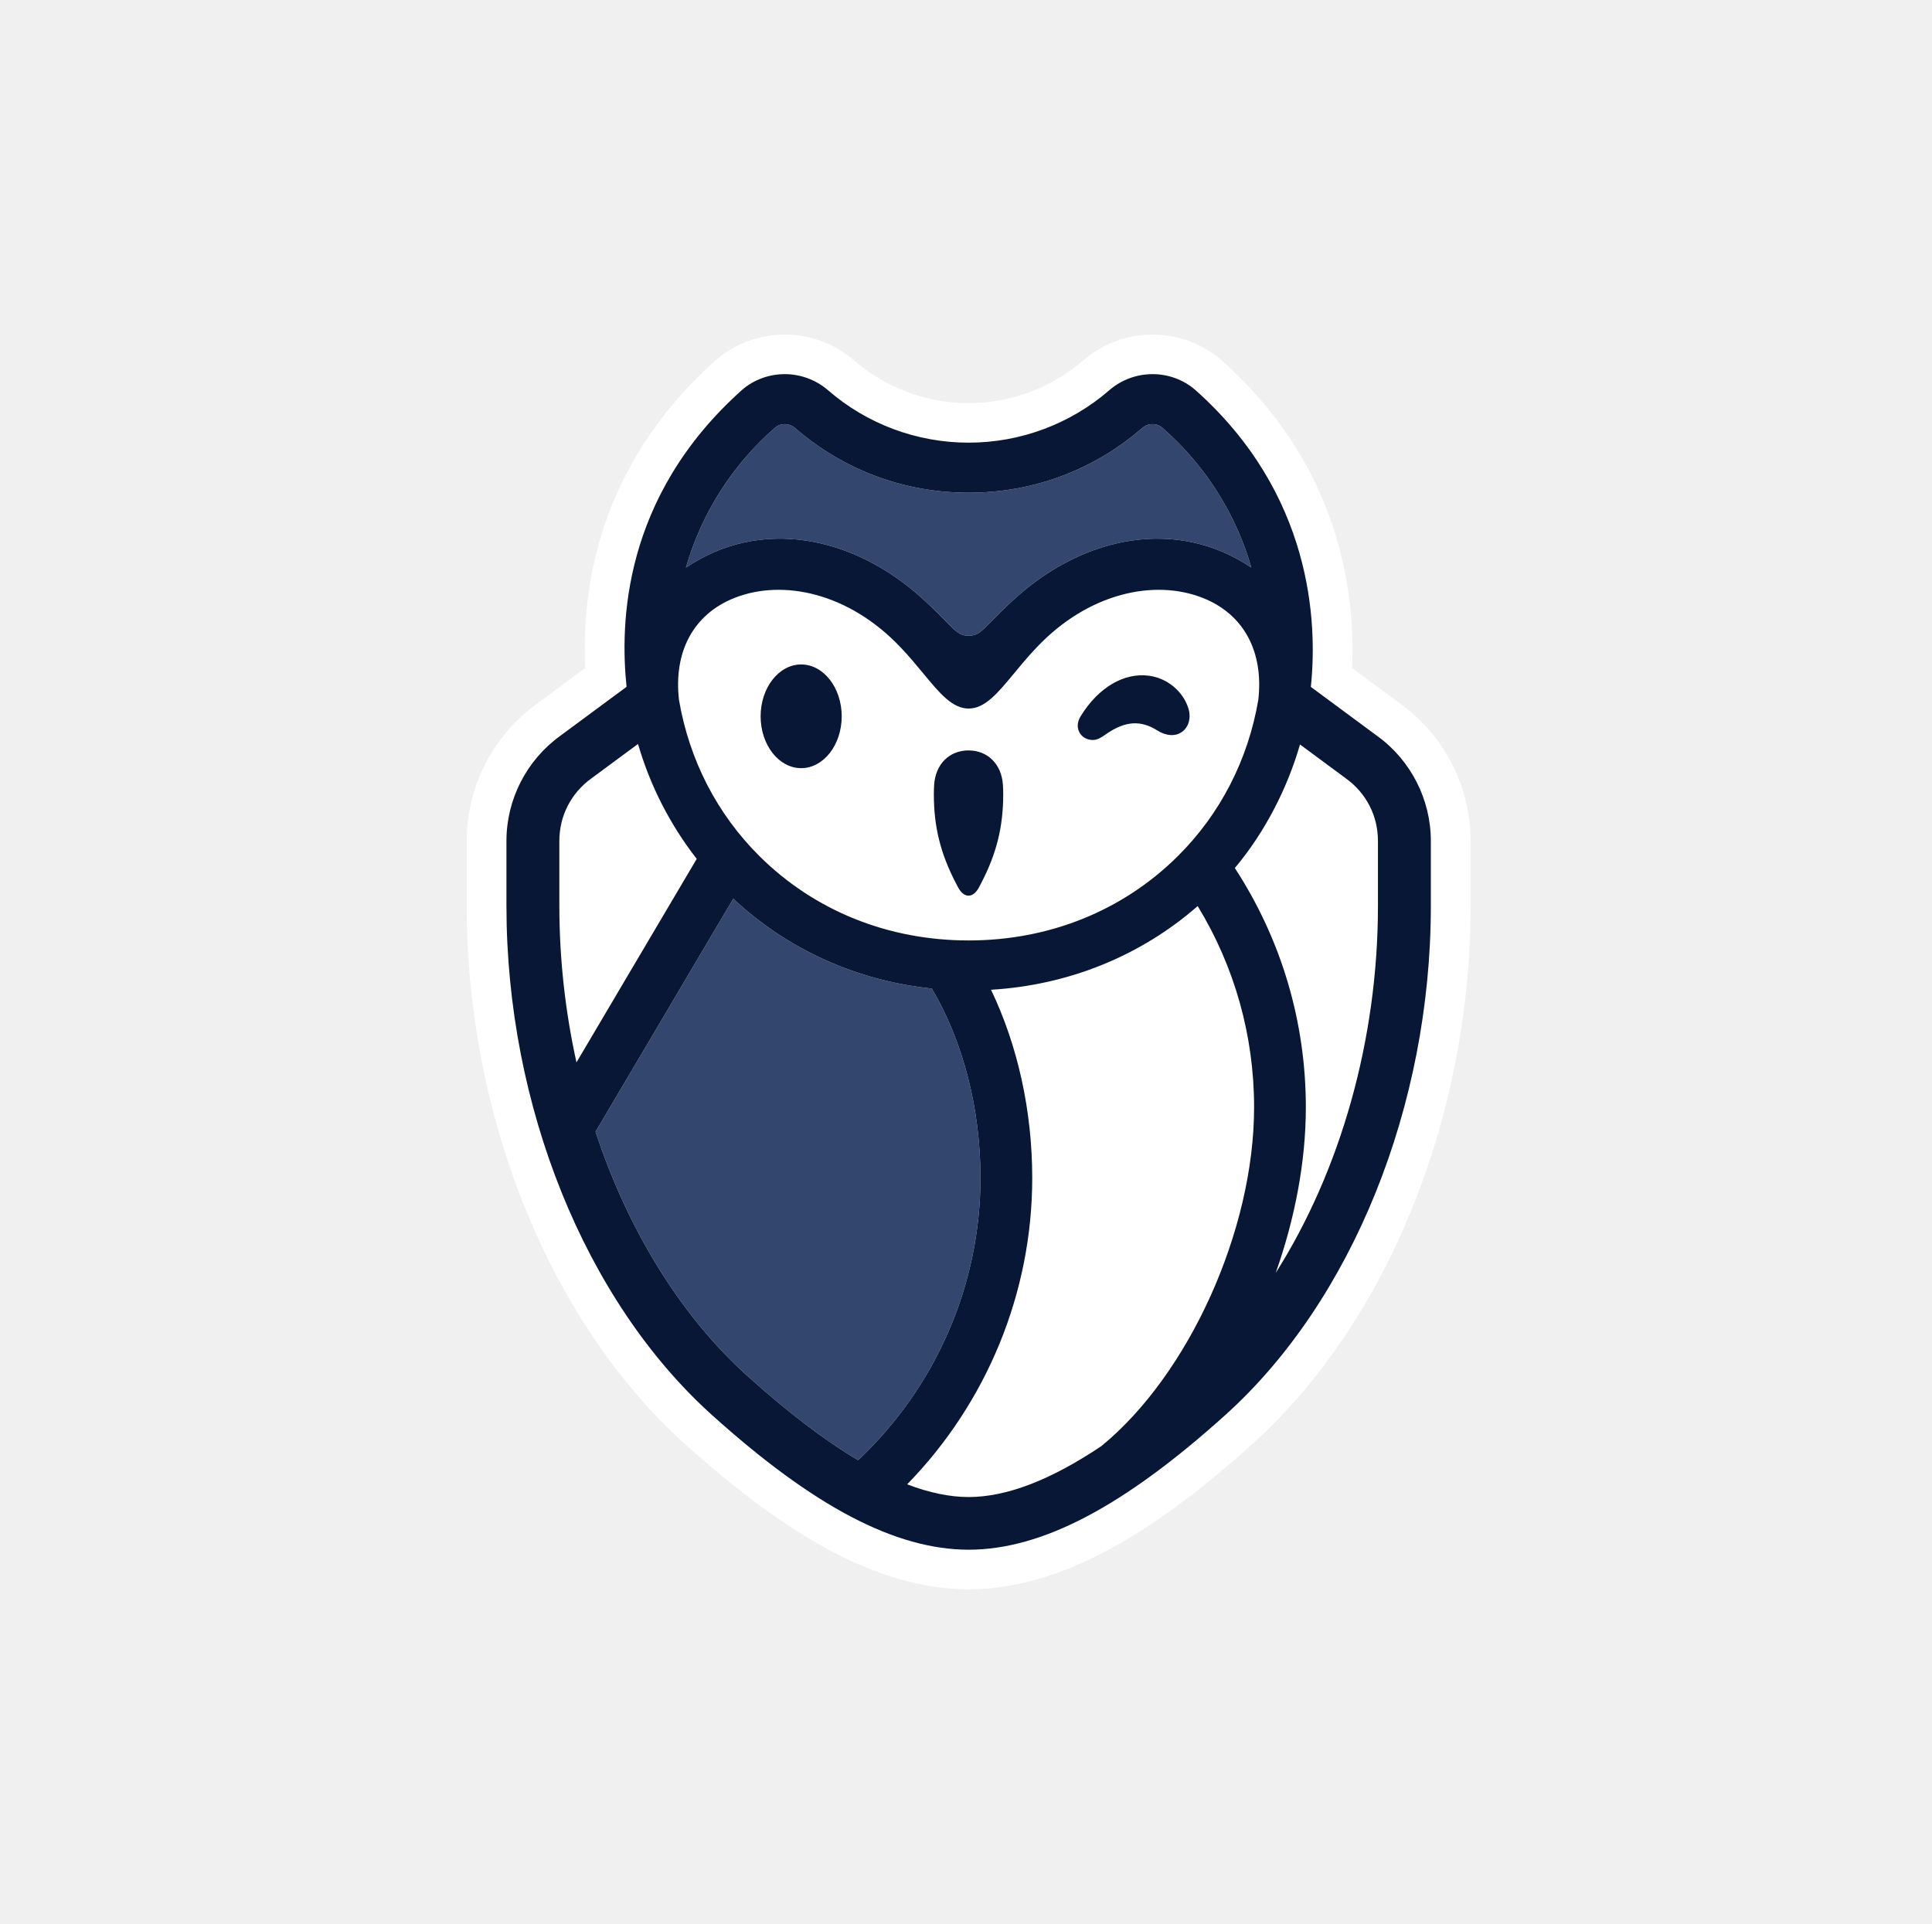
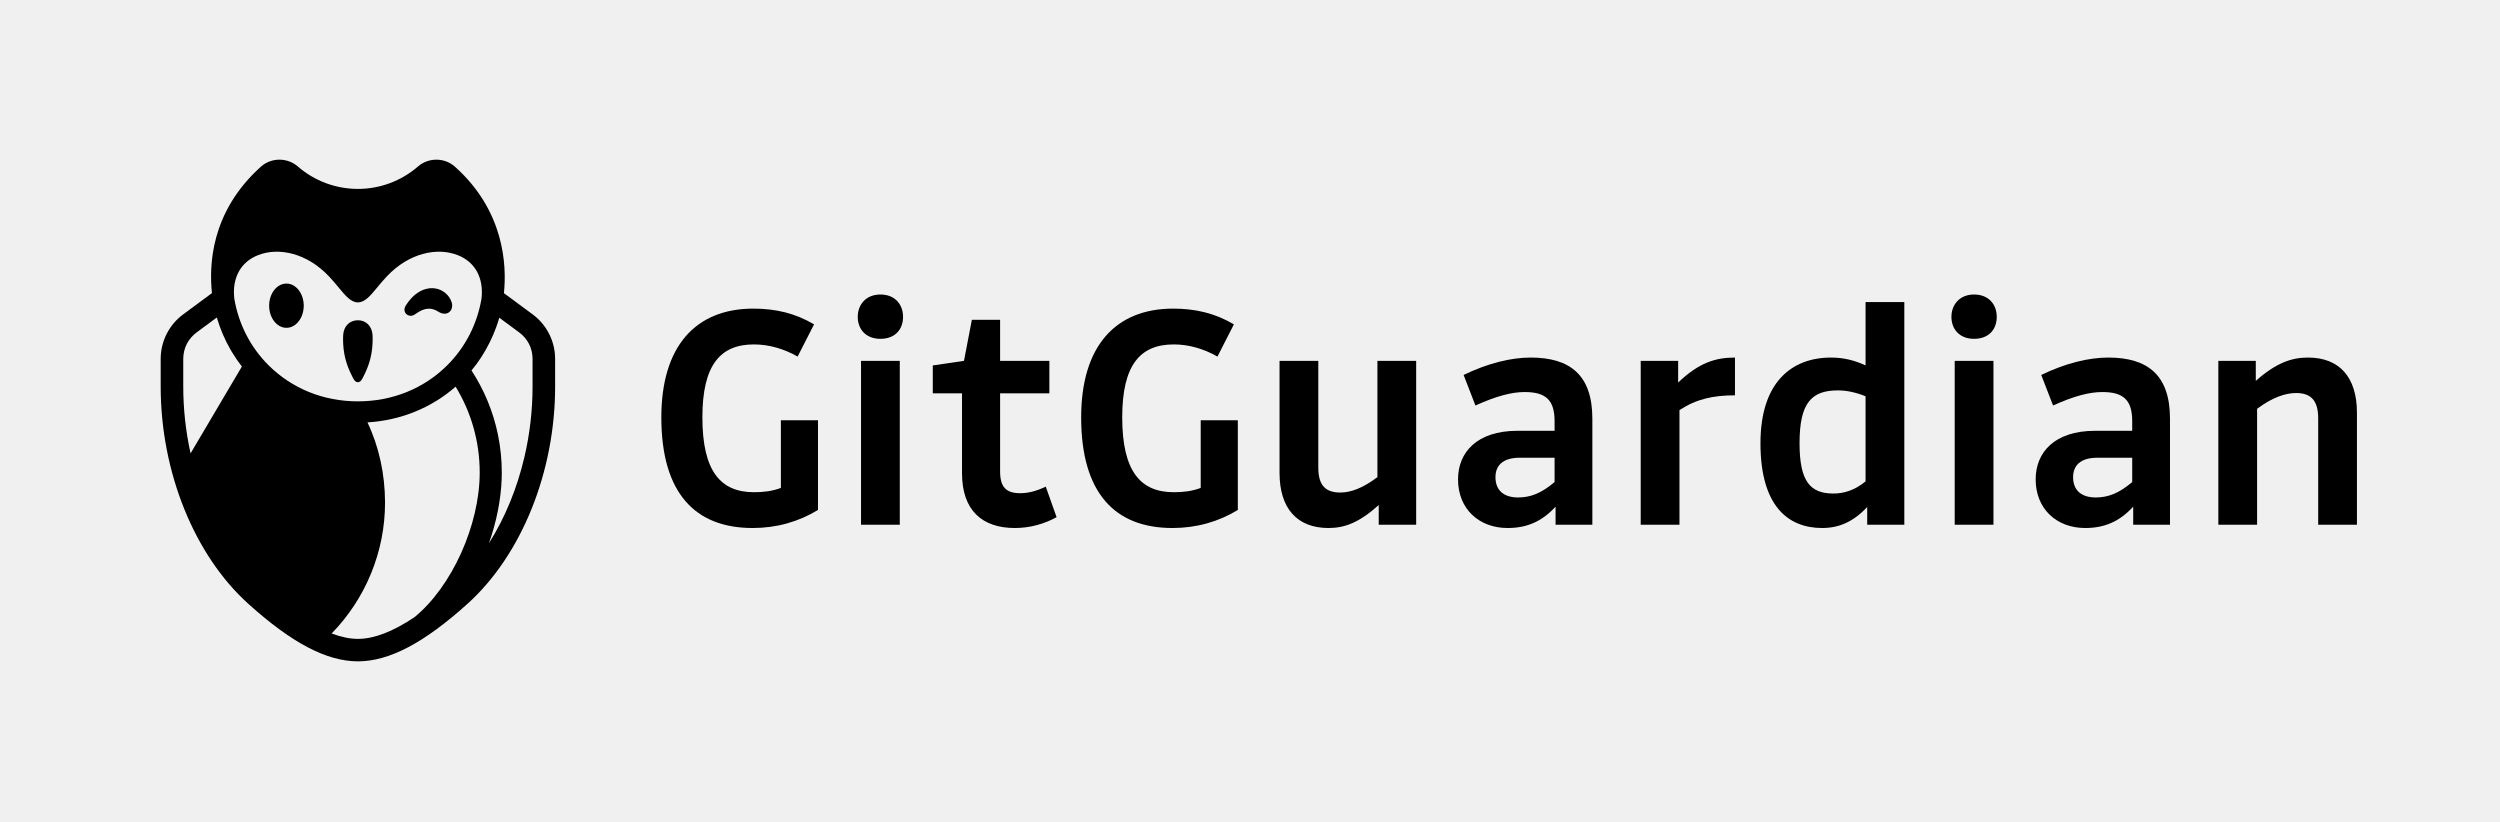
- <svg xmlns="http://www.w3.org/2000/svg" width="246" height="245" viewBox="0 0 246 245" fill="none">
-   <path fill-rule="evenodd" clip-rule="evenodd" d="M155.546 45.882C150.506 41.489 142.943 41.541 137.917 45.9C133.876 49.404 128.699 51.334 123.337 51.334C117.977 51.334 112.8 49.404 108.761 45.9C103.73 41.537 96.166 41.492 91.126 45.885L91.101 45.907L91.076 45.929C75.802 59.604 74.062 75.651 74.524 85.075L68.312 89.666C62.742 93.714 59.425 100.216 59.425 107.086V115.365C59.425 141.952 69.859 168.244 87.227 183.904C100.422 195.801 112.028 202.371 123.335 202.391H123.353C134.65 202.371 146.256 195.8 159.449 183.904C176.819 168.244 187.251 141.951 187.251 115.365V107.086C187.251 100.223 183.941 93.718 178.389 89.686L172.161 85.082C172.599 75.336 170.517 59.206 155.586 45.917L155.566 45.899L155.546 45.882Z" fill="white" />
-   <path fill-rule="evenodd" clip-rule="evenodd" d="M120.426 79.118C119.75 78.425 118.85 77.504 117.529 76.299C108.598 68.154 96.794 65.902 87.338 72.288C89.299 65.456 93.198 59.246 98.68 54.468C99.394 53.846 100.489 53.861 101.229 54.503C107.379 59.817 115.034 62.745 123.338 62.745C131.641 62.745 139.317 59.817 145.446 54.503C146.185 53.861 147.281 53.846 147.995 54.468C153.478 59.246 157.376 65.456 159.337 72.288C149.881 65.902 138.077 68.154 129.146 76.299C127.825 77.504 126.925 78.425 126.249 79.118C124.912 80.486 124.448 80.961 123.338 80.961C122.227 80.961 121.763 80.486 120.426 79.118ZM93.363 114.447C100.297 120.928 109.114 124.899 118.65 125.887C122.645 132.66 124.844 141.186 124.844 150.008C124.844 163.612 119.176 176.614 109.264 185.949C104.985 183.412 100.295 179.842 95.146 175.199C86.597 167.491 79.931 156.552 75.829 144.128L93.363 114.447Z" fill="#32466E" />
-   <path fill-rule="evenodd" clip-rule="evenodd" d="M75.302 99.127L81.238 94.74C82.779 100.043 85.308 105.005 88.715 109.376L73.403 135.292C71.98 128.844 71.223 122.132 71.223 115.365V107.086C71.223 103.907 72.7 101.013 75.302 99.127ZM165.527 94.806L171.399 99.147C173.975 101.014 175.453 103.907 175.453 107.086V115.364C175.453 132.423 170.663 149.128 162.436 162.103C164.881 155.193 166.272 147.926 166.272 141.017C166.272 130.117 163.149 119.621 157.23 110.542C161.149 105.893 163.995 100.163 165.527 94.806Z" fill="white" />
-   <path fill-rule="evenodd" clip-rule="evenodd" d="M162.434 162.103C170.663 149.127 175.453 132.423 175.453 115.364V107.086C175.453 103.907 173.975 101.014 171.399 99.147L165.527 94.806C163.994 100.163 161.147 105.893 157.23 110.542C163.148 119.621 166.272 130.117 166.272 141.015C166.272 147.925 164.88 155.191 162.434 162.103ZM123.343 190.644C128.174 190.638 133.76 188.493 140.228 184.163C151.361 175.057 159.683 156.693 159.683 141.015C159.683 131.896 157.203 123.1 152.499 115.385C145.245 121.734 136.069 125.449 126.186 126.044C129.587 133.14 131.433 141.473 131.433 150.008C131.433 164.613 125.667 178.602 115.508 189.026C118.316 190.098 120.924 190.642 123.343 190.644ZM95.145 175.199C100.295 179.841 104.983 183.411 109.264 185.949C119.176 176.614 124.843 163.612 124.843 150.008C124.843 141.184 122.645 132.659 118.65 125.887C109.114 124.899 100.295 120.928 93.363 114.447L75.829 144.126C79.929 156.552 86.597 167.491 95.145 175.199ZM71.222 107.086V115.364C71.222 122.133 71.978 128.845 73.402 135.291L88.713 109.376C85.308 105.005 82.779 100.043 81.238 94.74L75.302 99.127C72.698 101.013 71.222 103.907 71.222 107.086ZM129.114 85.757C127.04 88.267 125.417 90.232 123.336 90.232C121.255 90.232 119.633 88.268 117.56 85.758C116.706 84.723 115.774 83.595 114.702 82.474C108.098 75.468 99.656 73.714 93.518 76.145C88.274 78.222 85.757 83.015 86.454 89.126C87.751 96.737 91.282 103.658 96.734 109.059C103.701 115.963 113.052 119.764 123.336 119.764C133.622 119.764 142.973 115.963 149.939 109.059C155.389 103.658 158.921 96.737 160.219 89.126C160.915 83.015 158.399 78.222 153.154 76.145C147.018 73.714 138.576 75.468 131.971 82.474C130.9 83.595 129.968 84.722 129.114 85.757ZM145.444 54.503C139.317 59.817 131.64 62.745 123.336 62.745C115.032 62.745 107.378 59.817 101.229 54.503C100.488 53.861 99.393 53.846 98.68 54.467C93.197 59.246 89.299 65.456 87.338 72.288C96.794 65.902 108.596 68.155 117.529 76.299C118.847 77.502 119.747 78.423 120.423 79.115C121.762 80.485 122.226 80.96 123.337 80.96C124.448 80.96 124.912 80.486 126.248 79.118C126.925 78.425 127.825 77.504 129.146 76.299C138.077 68.155 149.879 65.902 159.337 72.288C157.375 65.456 153.476 59.246 147.994 54.467C147.281 53.846 146.185 53.861 145.444 54.503ZM166.91 87.476L175.389 93.744C179.637 96.822 182.188 101.817 182.188 107.086V115.364C182.188 140.8 172.174 165.632 156.05 180.169C143.067 191.876 132.673 197.336 123.343 197.352C114.001 197.336 103.608 191.876 90.623 180.169C74.501 165.632 64.485 140.8 64.485 115.364V107.086C64.485 101.817 67.037 96.822 71.311 93.725L79.78 87.464C78.957 79.547 79.179 63.355 94.459 49.675C97.572 46.962 102.291 46.972 105.435 49.698C110.396 54.003 116.754 56.372 123.336 56.372C129.919 56.372 136.277 54.003 141.24 49.698C144.382 46.973 149.1 46.961 152.211 49.672C167.064 62.892 167.775 79.173 166.91 87.476ZM96.85 91.22C96.85 87.579 99.165 84.617 102.012 84.617C104.859 84.617 107.174 87.579 107.174 91.22C107.174 94.862 104.859 97.823 102.012 97.823C99.165 97.823 96.85 94.862 96.85 91.22ZM123.322 95.564C125.77 95.564 127.529 97.323 127.7 99.94C127.726 100.33 127.739 100.729 127.739 101.127C127.739 105.296 126.895 108.696 124.919 112.494L124.844 112.64C124.558 113.204 124.125 114.054 123.322 114.054C122.522 114.054 122.09 113.208 121.802 112.645L121.8 112.64L121.726 112.494C119.748 108.696 118.906 105.296 118.906 101.127C118.906 100.729 118.919 100.33 118.945 99.94C119.114 97.323 120.875 95.564 123.322 95.564ZM151.31 90.189C150.63 88.035 148.632 86.374 146.336 86.058C143.131 85.616 139.873 87.531 137.619 91.176C136.942 92.267 137.249 93.192 137.764 93.692C138.116 94.035 138.585 94.224 139.118 94.236C139.125 94.237 139.131 94.237 139.138 94.237C139.143 94.237 139.147 94.237 139.152 94.237C139.782 94.237 140.366 93.824 140.796 93.521L140.8 93.518L140.994 93.383C143.318 91.816 145.276 91.703 147.344 93.012C148.488 93.737 149.67 93.808 150.507 93.2C151.372 92.57 151.688 91.387 151.31 90.189Z" fill="#081736" />
+ <svg xmlns="http://www.w3.org/2000/svg" width="746" height="245" viewBox="0 0 746 245" fill="none">
+   <path d="M224.586 157.558C231.74 157.558 238.306 155.696 244.088 152.168V125.413H233.014V145.602C230.368 146.582 227.82 146.876 224.978 146.876C215.08 146.876 209.592 140.702 209.592 124.531C209.592 108.851 214.982 102.775 224.978 102.775C229.388 102.775 233.896 104.049 238.012 106.401L242.912 96.797C237.326 93.465 231.446 92.093 224.782 92.093C207.534 92.093 197.341 103.363 197.341 124.531C197.341 147.17 207.436 157.558 224.586 157.558Z" fill="black" />
+   <path d="M262.712 101.109C267.122 101.109 269.474 98.267 269.474 94.543C269.474 90.917 267.122 87.879 262.712 87.879C258.4 87.879 255.95 90.917 255.95 94.543C255.95 98.267 258.4 101.109 262.712 101.109ZM268.494 107.675H256.93V156.578H268.494V107.675Z" fill="black" />
+   <path d="M313.132 107.675H298.432V95.425H290.004L287.652 107.675L278.342 109.047V117.377H287.064V141.192C287.064 152.266 293.042 157.558 302.842 157.558C307.252 157.558 311.564 156.382 315.288 154.324L312.054 145.21C309.212 146.582 306.762 147.17 304.41 147.17C300.392 147.17 298.432 145.504 298.432 140.702V117.377H313.132V107.675Z" fill="black" />
+   <path d="M349.864 157.558C357.018 157.558 363.584 155.696 369.367 152.168V125.413H358.292V145.602C355.646 146.582 353.098 146.876 350.256 146.876C340.358 146.876 334.87 140.702 334.87 124.531C334.87 108.851 340.26 102.775 350.256 102.775C354.666 102.775 359.174 104.049 363.29 106.401L368.19 96.797C362.604 93.465 356.724 92.093 350.06 92.093C332.812 92.093 322.619 103.363 322.619 124.531C322.619 147.17 332.714 157.558 349.864 157.558Z" fill="black" />
+   <path d="M381.816 107.675V141.094C381.816 151.776 387.108 157.558 396.418 157.558C401.22 157.558 405.532 155.99 411.413 150.698V156.578H422.585V107.675H411.021V142.368C406.512 145.798 402.886 146.974 399.946 146.974C395.536 146.974 393.38 144.818 393.38 139.526V107.675H381.816Z" fill="black" />
+   <path d="M475.158 156.578V124.923C475.158 111.987 468.592 106.695 456.734 106.695C450.756 106.695 443.798 108.459 436.741 111.889L440.27 121.003C446.542 118.161 451.148 116.985 454.97 116.985C461.34 116.985 463.888 119.435 463.888 125.707V128.55H452.814C440.662 128.55 435.075 135.018 435.075 143.054C435.075 151.874 441.348 157.558 449.874 157.558C455.362 157.558 459.968 155.794 464.182 151.188V156.578H475.158ZM453.01 148.444C448.796 148.444 446.248 146.386 446.248 142.368C446.248 139.036 448.306 136.586 453.5 136.586H463.888V143.838C459.968 147.17 456.734 148.444 453.01 148.444Z" fill="black" />
+   <path d="M501.153 156.578V122.375C506.25 119.043 511.248 117.965 517.716 117.965V106.695C511.836 106.695 506.936 108.263 500.761 114.143V107.675H489.589V156.578H501.153Z" fill="black" />
+   <path d="M568.248 156.578V90.133H556.684V109.047C553.352 107.479 550.02 106.695 546.394 106.695C534.633 106.695 525.323 114.045 525.323 132.274C525.323 150.894 533.457 157.558 543.748 157.558C548.648 157.558 552.96 155.794 557.174 151.286V156.578H568.248ZM547.08 147.268C540.22 147.268 536.985 143.74 536.985 132.274C536.985 120.219 540.514 116.495 548.452 116.495C551 116.495 553.842 117.083 556.684 118.259V143.642C553.352 146.386 550.118 147.268 547.08 147.268Z" fill="black" />
+   <path d="M589.067 101.109C593.477 101.109 595.829 98.267 595.829 94.543C595.829 90.917 593.477 87.879 589.067 87.879C584.755 87.879 582.305 90.917 582.305 94.543C582.305 98.267 584.755 101.109 589.067 101.109ZM594.849 107.675H583.285V156.578H594.849V107.675Z" fill="black" />
+   <path d="M647.523 156.578V124.923C647.523 111.987 640.957 106.695 629.099 106.695C623.121 106.695 616.163 108.459 609.107 111.889L612.635 121.003C618.907 118.161 623.513 116.985 627.335 116.985C633.705 116.985 636.253 119.435 636.253 125.707V128.55H625.179C613.027 128.55 607.441 135.018 607.441 143.054C607.441 151.874 613.713 157.558 622.239 157.558C627.727 157.558 632.333 155.794 636.547 151.188V156.578H647.523ZM625.375 148.444C621.161 148.444 618.613 146.386 618.613 142.368C618.613 139.036 620.671 136.586 625.865 136.586H636.253V143.838C632.333 147.17 629.099 148.444 625.375 148.444Z" fill="black" />
+   <path d="M673.519 156.578V121.983C678.223 118.455 682.143 117.279 685.181 117.279C689.591 117.279 691.747 119.533 691.747 124.825V156.578H703.311V123.159C703.311 112.477 698.019 106.695 688.709 106.695C683.809 106.695 679.203 108.263 673.127 113.653V107.675H661.954V156.578H673.519Z" fill="black" />
+   <path d="M80.312 91.218C80.312 87.578 82.628 84.616 85.475 84.616C88.322 84.616 90.636 87.578 90.636 91.218C90.636 94.86 88.322 97.821 85.475 97.821C82.628 97.821 80.312 94.86 80.312 91.218Z" fill="black" />
+   <path d="M111.162 99.938C110.991 97.321 109.232 95.562 106.784 95.562C104.336 95.562 102.576 97.321 102.407 99.938C102.381 100.328 102.368 100.727 102.368 101.125C102.368 105.294 103.21 108.694 105.188 112.493L105.262 112.638L105.264 112.643C105.552 113.206 105.984 114.053 106.784 114.053C107.587 114.053 108.02 113.202 108.306 112.638L108.381 112.493C110.357 108.694 111.2 105.294 111.2 101.125C111.2 100.727 111.188 100.328 111.162 99.938Z" fill="black" />
+   <path d="M134.771 90.188C134.091 88.034 132.093 86.373 129.798 86.057C126.592 85.615 123.335 87.53 121.081 91.174C120.403 92.266 120.711 93.191 121.226 93.691C121.577 94.034 122.047 94.222 122.579 94.235C122.592 94.236 122.603 94.236 122.614 94.236C123.244 94.236 123.828 93.823 124.257 93.519L124.261 93.517L124.456 93.382C126.78 91.815 128.737 91.702 130.805 93.011C131.949 93.736 133.132 93.807 133.968 93.199C134.833 92.568 135.149 91.386 134.771 90.188Z" fill="black" />
+   <path fill-rule="evenodd" clip-rule="evenodd" d="M158.85 93.742L150.371 87.475C151.236 79.172 150.525 62.891 135.673 49.672C132.562 46.961 127.844 46.973 124.701 49.698C119.739 54.002 113.381 56.371 106.798 56.371C100.216 56.371 93.858 54.002 88.897 49.698C85.753 46.971 81.034 46.962 77.922 49.675C62.642 63.354 62.42 79.546 63.243 87.463L54.773 93.723C50.5 96.82 47.948 101.815 47.948 107.084V115.363C47.948 140.798 57.964 165.63 74.085 180.167C87.07 191.873 97.463 197.333 106.805 197.349C116.135 197.333 126.529 191.873 139.512 180.167C155.635 165.63 165.649 140.798 165.649 115.363V107.084C165.649 101.815 163.098 96.82 158.85 93.742ZM145.898 162.097L145.895 162.101C148.15 155.729 149.509 149.056 149.708 142.639C149.725 142.095 149.733 141.554 149.733 141.014M145.898 162.097L145.895 162.101C150.7 154.524 154.333 145.675 156.524 136.226C158.085 129.495 158.914 122.46 158.914 115.363L158.914 107.084C158.914 103.905 157.436 101.012 154.86 99.146L148.988 94.805C148.714 95.763 148.398 96.734 148.041 97.708C147.774 98.435 147.485 99.164 147.174 99.892C145.879 102.919 144.202 105.921 142.185 108.649C141.706 109.296 141.208 109.927 140.692 110.54C144.518 116.41 147.176 122.872 148.577 129.652C149.343 133.359 149.733 137.162 149.733 141.014M123.69 184.16C117.222 188.49 111.636 190.635 106.805 190.642C104.386 190.639 101.778 190.095 98.97 189.023C109.129 178.6 114.895 164.611 114.895 150.006C114.895 141.471 113.049 133.138 109.647 126.042C119.531 125.447 128.706 121.733 135.96 115.383C140.664 123.098 143.144 131.894 143.144 141.013C143.144 156.691 134.823 175.054 123.69 184.16ZM54.684 115.363V107.084C54.684 103.905 56.161 101.011 58.764 99.126L64.7 94.738C65.675 98.094 67.046 101.314 68.785 104.333C68.924 104.575 69.066 104.816 69.21 105.055C70.109 106.549 71.099 107.992 72.177 109.375L56.866 135.29C55.442 128.844 54.684 122.132 54.684 115.363ZM106.798 90.231C108.879 90.231 110.502 88.266 112.575 85.756C113.43 84.721 114.361 83.594 115.433 82.473C122.038 75.467 130.48 73.713 136.616 76.144C141.86 78.221 144.376 83.014 143.681 89.125C142.382 96.736 138.851 103.656 133.401 109.057C126.434 115.961 117.083 119.762 106.798 119.762C96.514 119.762 87.163 115.961 80.196 109.057C74.745 103.656 71.214 96.736 69.916 89.125C69.22 83.014 71.737 78.221 76.98 76.144C83.118 73.713 91.56 75.467 98.164 82.473C99.236 83.594 100.168 84.722 101.022 85.757C103.095 88.267 104.717 90.231 106.798 90.231Z" fill="black" />
</svg>
